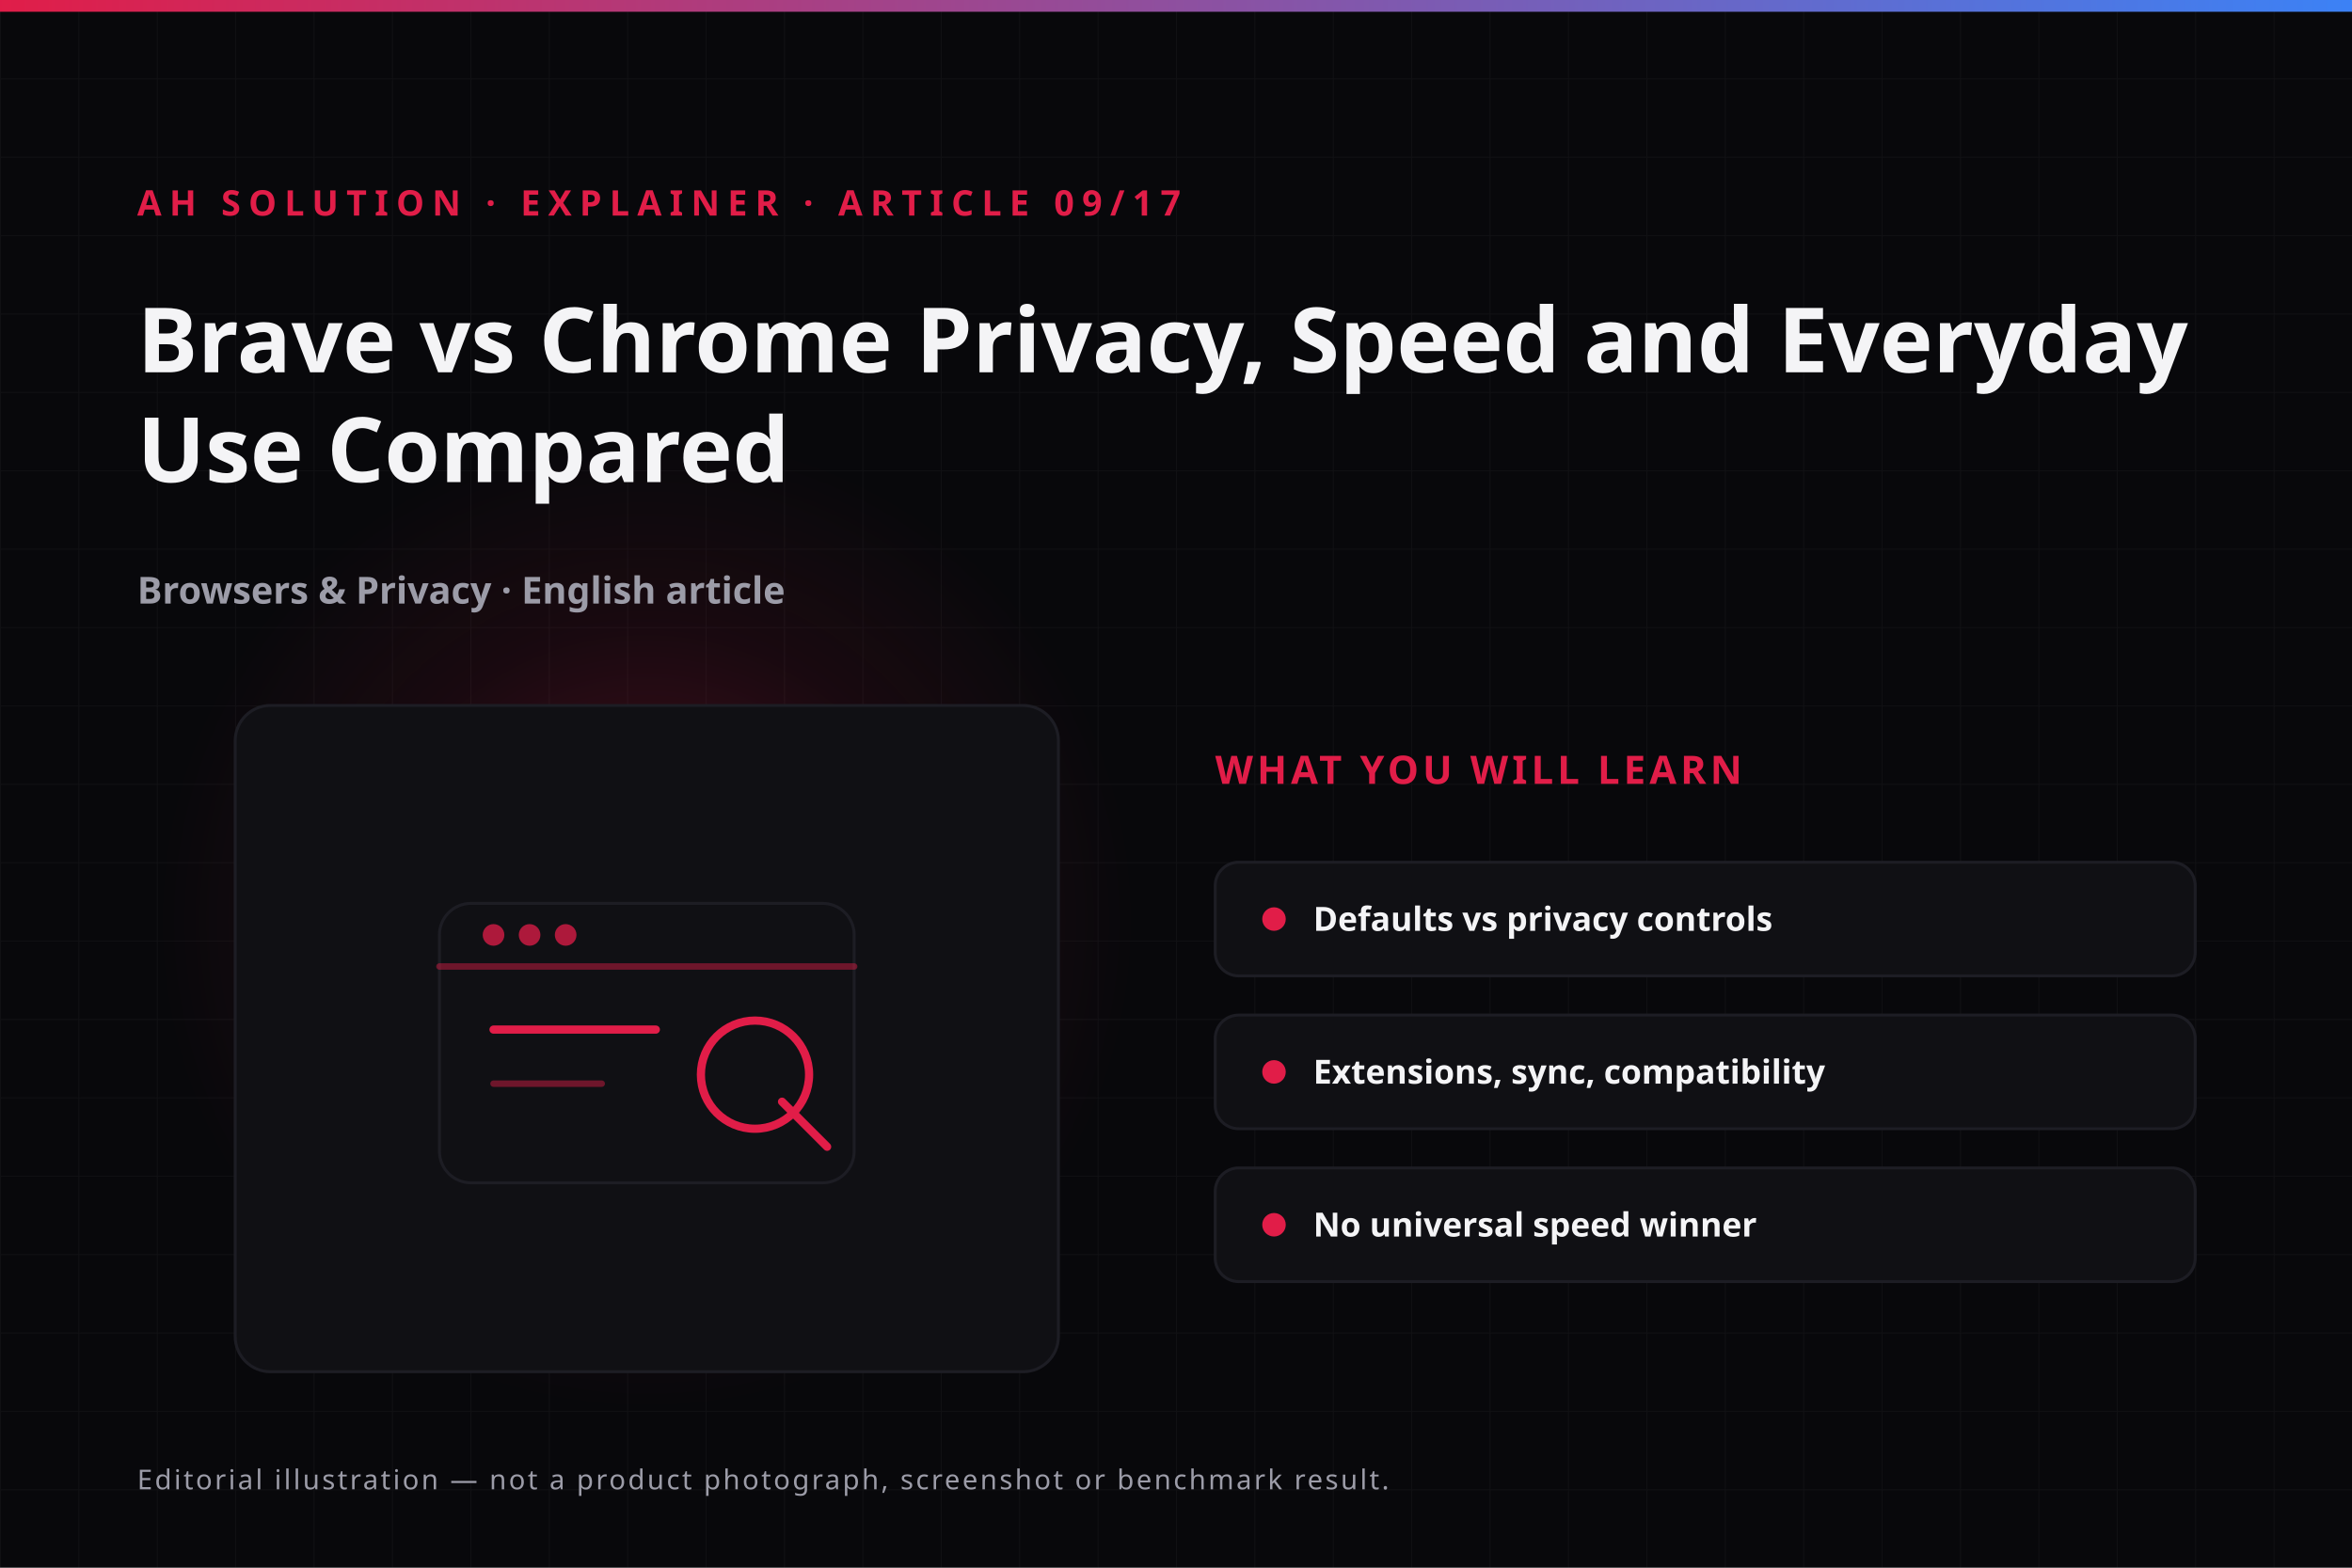
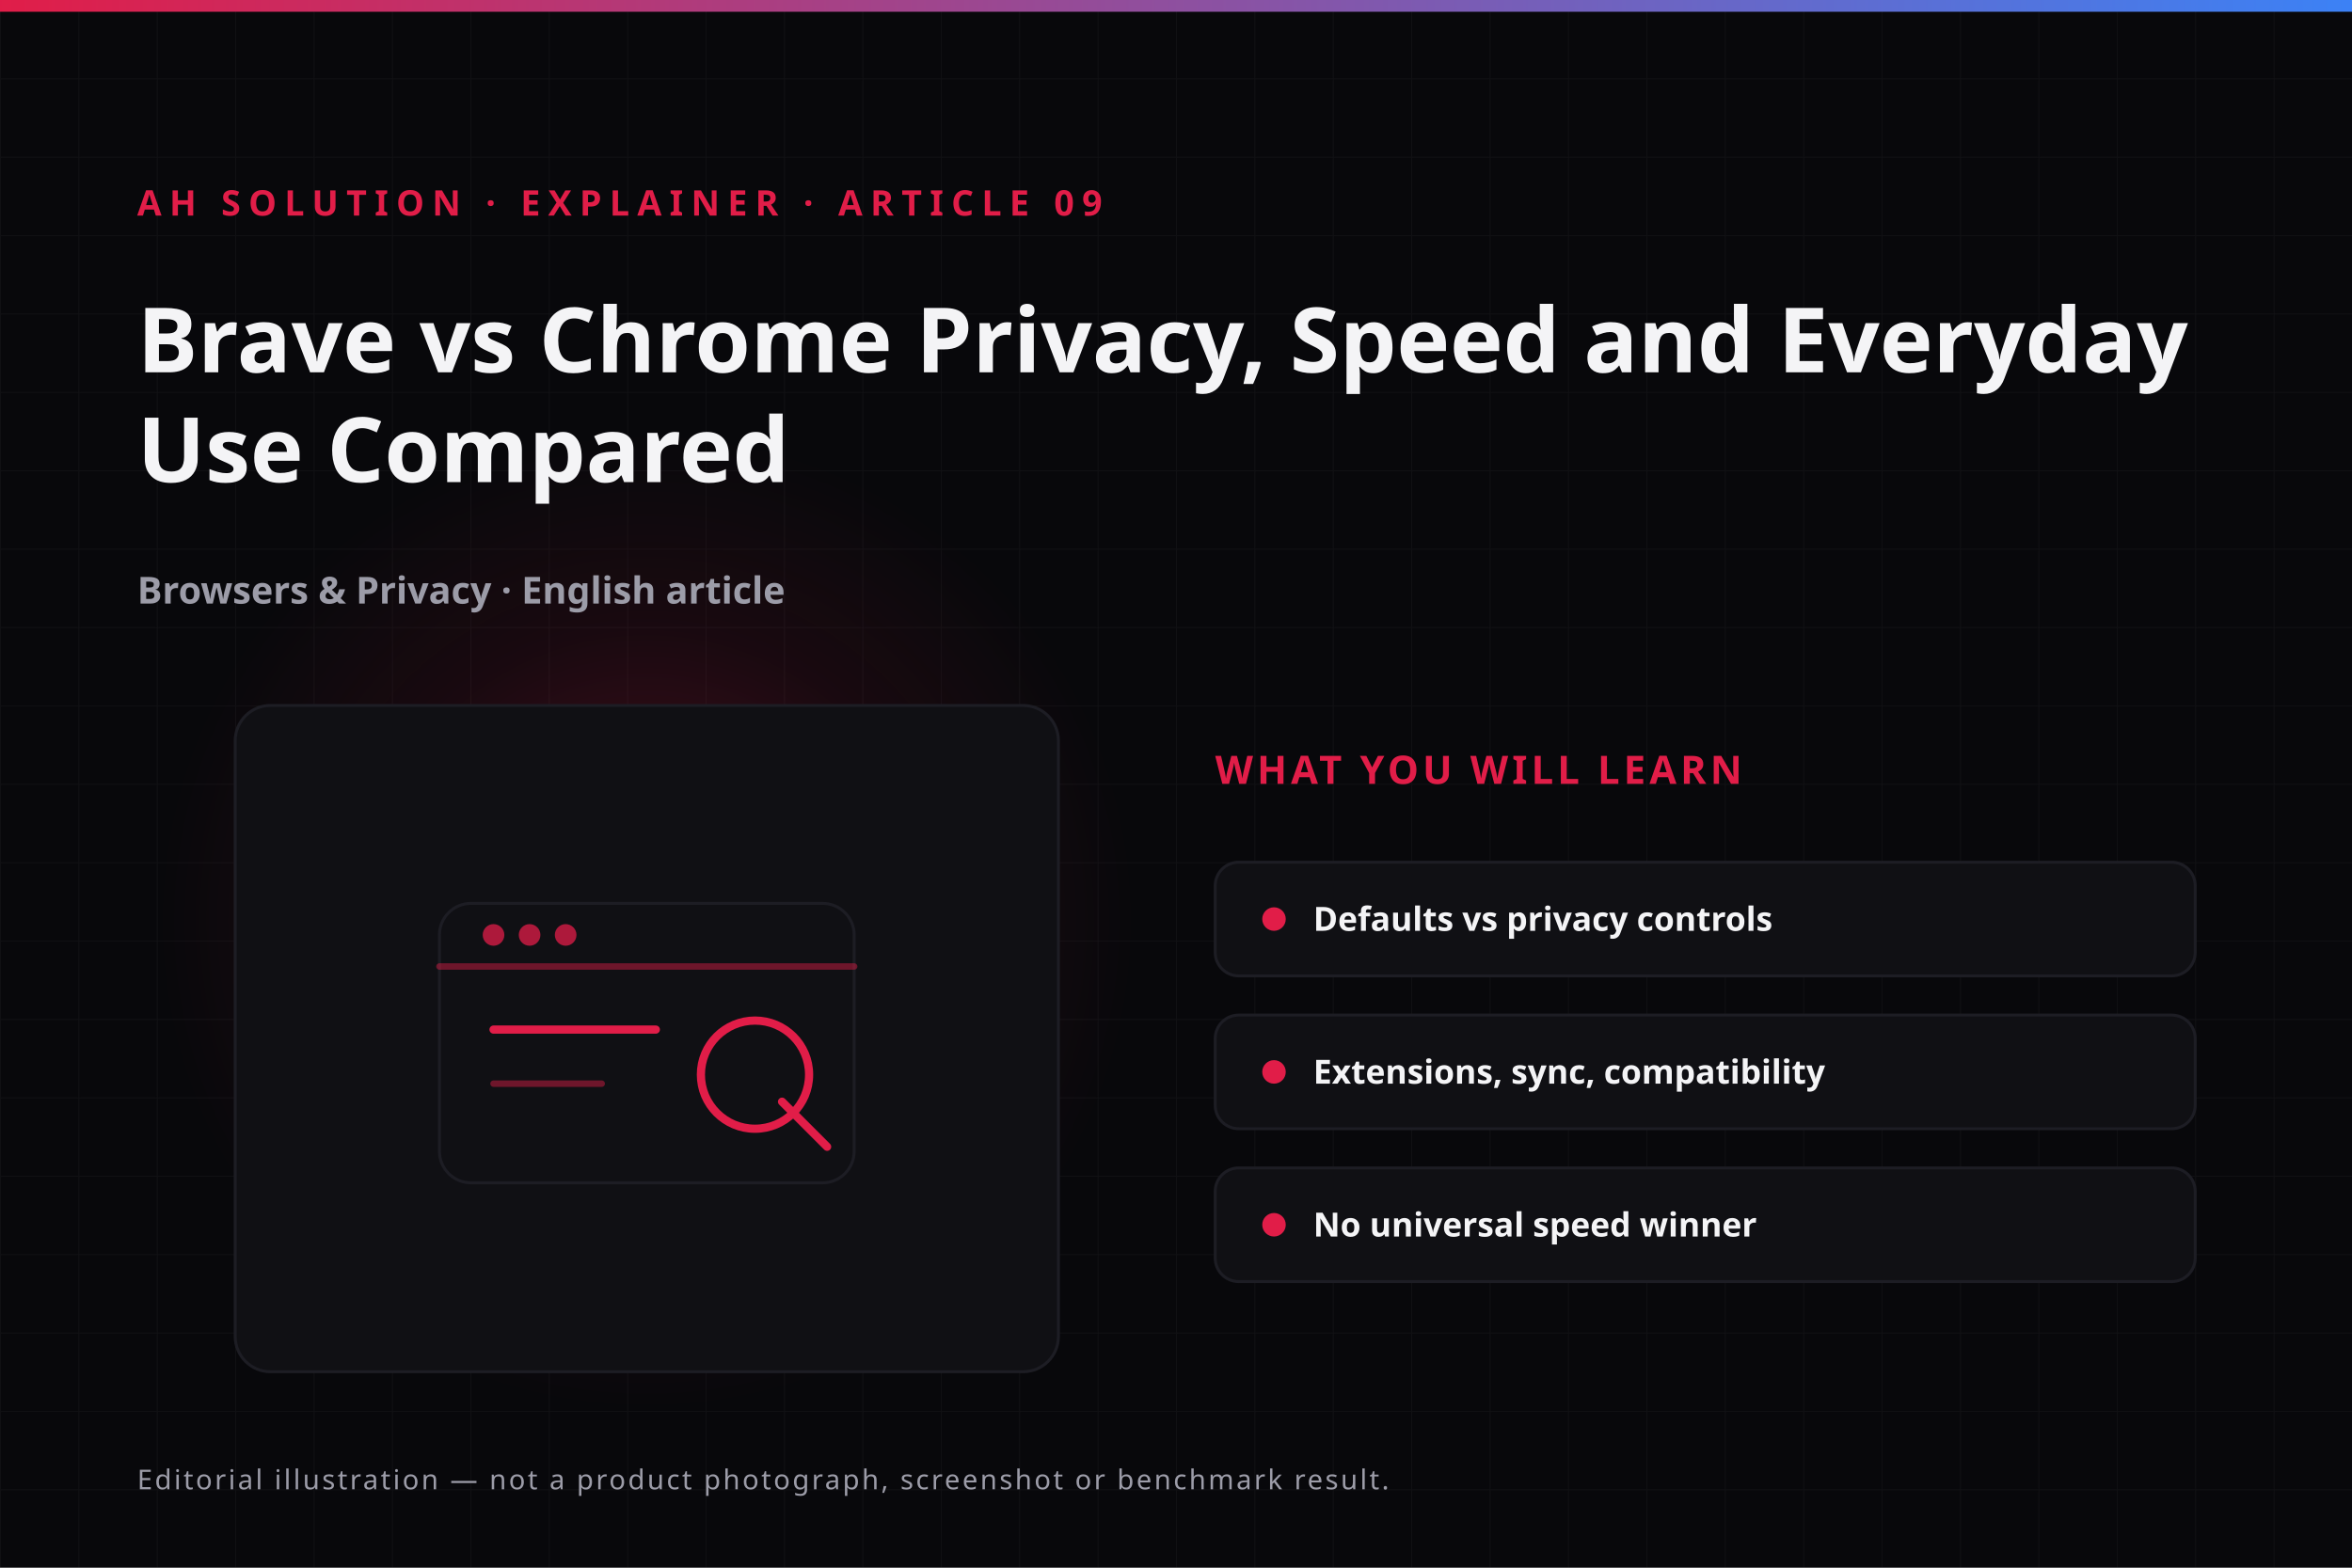
<svg xmlns="http://www.w3.org/2000/svg" width="1200" height="800" viewBox="0 0 1200 800" role="img" aria-label="AH Solution explainer visual — Brave vs Chrome: Privacy, Speed and Everyday Use Compared">
  <defs>
    <radialGradient id="glow" cx="50%" cy="50%" r="50%">
      <stop offset="0%" stop-color="#E11D48" stop-opacity="0.32" />
      <stop offset="60%" stop-color="#E11D48" stop-opacity="0.08" />
      <stop offset="100%" stop-color="#E11D48" stop-opacity="0" />
    </radialGradient>
    <linearGradient id="bar" x1="0" y1="0" x2="1" y2="0">
      <stop offset="0%" stop-color="#E11D48" />
      <stop offset="100%" stop-color="#3B82F6" />
    </linearGradient>
    <pattern id="grid" width="40" height="40" patternUnits="userSpaceOnUse">
      <path d="M40 0H0V40" fill="none" stroke="#FFFFFF" stroke-opacity="0.035" stroke-width="1" />
    </pattern>
  </defs>
  <rect width="1200" height="800" fill="#08080B" />
  <rect width="1200" height="800" fill="url(#grid)" />
  <circle cx="330" cy="470" r="250" fill="url(#glow)" />
  <rect x="0" y="0" width="1200" height="6" fill="url(#bar)" />
-   <text x="70" y="110" font-family="Manrope, 'Segoe UI', system-ui, sans-serif" font-size="18" font-weight="700" letter-spacing="4" fill="#E11D48">AH SOLUTION · EXPLAINER · ARTICLE 09/17</text>
+   <text x="70" y="110" font-family="Manrope, 'Segoe UI', system-ui, sans-serif" font-size="18" font-weight="700" letter-spacing="4" fill="#E11D48">AH SOLUTION · EXPLAINER · ARTICLE 09</text>
  <text x="70" y="190" font-family="Manrope, 'Segoe UI', system-ui, sans-serif" font-size="46" font-weight="800" fill="#F4F4F6">Brave vs Chrome Privacy, Speed and Everyday</text>
  <text x="70" y="246" font-family="Manrope, 'Segoe UI', system-ui, sans-serif" font-size="46" font-weight="800" fill="#F4F4F6">Use Compared</text>
  <text x="70" y="308" font-family="Manrope, 'Segoe UI', system-ui, sans-serif" font-size="19" font-weight="600" fill="#9C9CA8">Browsers &amp; Privacy · English article</text>
  <rect x="120" y="360" width="420" height="340" rx="18" fill="#101014" stroke="#1D1D24" stroke-width="1.5" />
  <rect x="224.2" y="461" width="211.6" height="142.6" rx="16.1" fill="#101014" stroke="#1D1D24" stroke-width="1.5" />
  <path d="M224.2 493.2 h211.6" fill="none" stroke="#E11D48" stroke-opacity="0.45" stroke-width="3.286" stroke-linecap="round" />
  <circle cx="251.8" cy="477.1" r="5.52" fill="#E11D48" fill-opacity="0.75" />
  <circle cx="270.2" cy="477.1" r="5.52" fill="#E11D48" fill-opacity="0.75" />
  <circle cx="288.6" cy="477.1" r="5.52" fill="#E11D48" fill-opacity="0.75" />
  <path d="M251.8 525.4 h82.8" fill="none" stroke="#E11D48" stroke-width="4.182" stroke-linecap="round" stroke-linejoin="round" />
  <path d="M251.8 553 h55.2" fill="none" stroke="#E11D48" stroke-opacity="0.45" stroke-width="3.286" stroke-linecap="round" />
  <circle cx="385.2" cy="548.4" r="27.6" fill="none" stroke="#E11D48" stroke-width="4.182" stroke-linecap="round" stroke-linejoin="round" />
  <path d="M399 562.2 l23 23" fill="none" stroke="#E11D48" stroke-width="4.182" stroke-linecap="round" stroke-linejoin="round" />
  <text x="620" y="400" font-family="Manrope, 'Segoe UI', system-ui, sans-serif" font-size="20" font-weight="700" letter-spacing="2" fill="#E11D48">WHAT YOU WILL LEARN</text>
  <rect x="620" y="440" width="500" height="58" rx="12" fill="#101014" stroke="#1D1D24" stroke-width="1.5" />
  <circle cx="650" cy="469" r="6" fill="#E11D48" />
  <text x="670" y="475" font-family="Manrope, 'Segoe UI', system-ui, sans-serif" font-size="17" font-weight="600" fill="#F4F4F6">Defaults vs privacy controls</text>
  <rect x="620" y="518" width="500" height="58" rx="12" fill="#101014" stroke="#1D1D24" stroke-width="1.5" />
  <circle cx="650" cy="547" r="6" fill="#E11D48" />
  <text x="670" y="553" font-family="Manrope, 'Segoe UI', system-ui, sans-serif" font-size="17" font-weight="600" fill="#F4F4F6">Extensions, sync, compatibility</text>
  <rect x="620" y="596" width="500" height="58" rx="12" fill="#101014" stroke="#1D1D24" stroke-width="1.5" />
  <circle cx="650" cy="625" r="6" fill="#E11D48" />
  <text x="670" y="631" font-family="Manrope, 'Segoe UI', system-ui, sans-serif" font-size="17" font-weight="600" fill="#F4F4F6">No universal speed winner</text>
  <text x="70" y="760" font-family="Manrope, 'Segoe UI', system-ui, sans-serif" font-size="14" font-weight="500" letter-spacing="1.2" fill="#9C9CA8">Editorial illustration — not a product photograph, screenshot or benchmark result.</text>
</svg>
